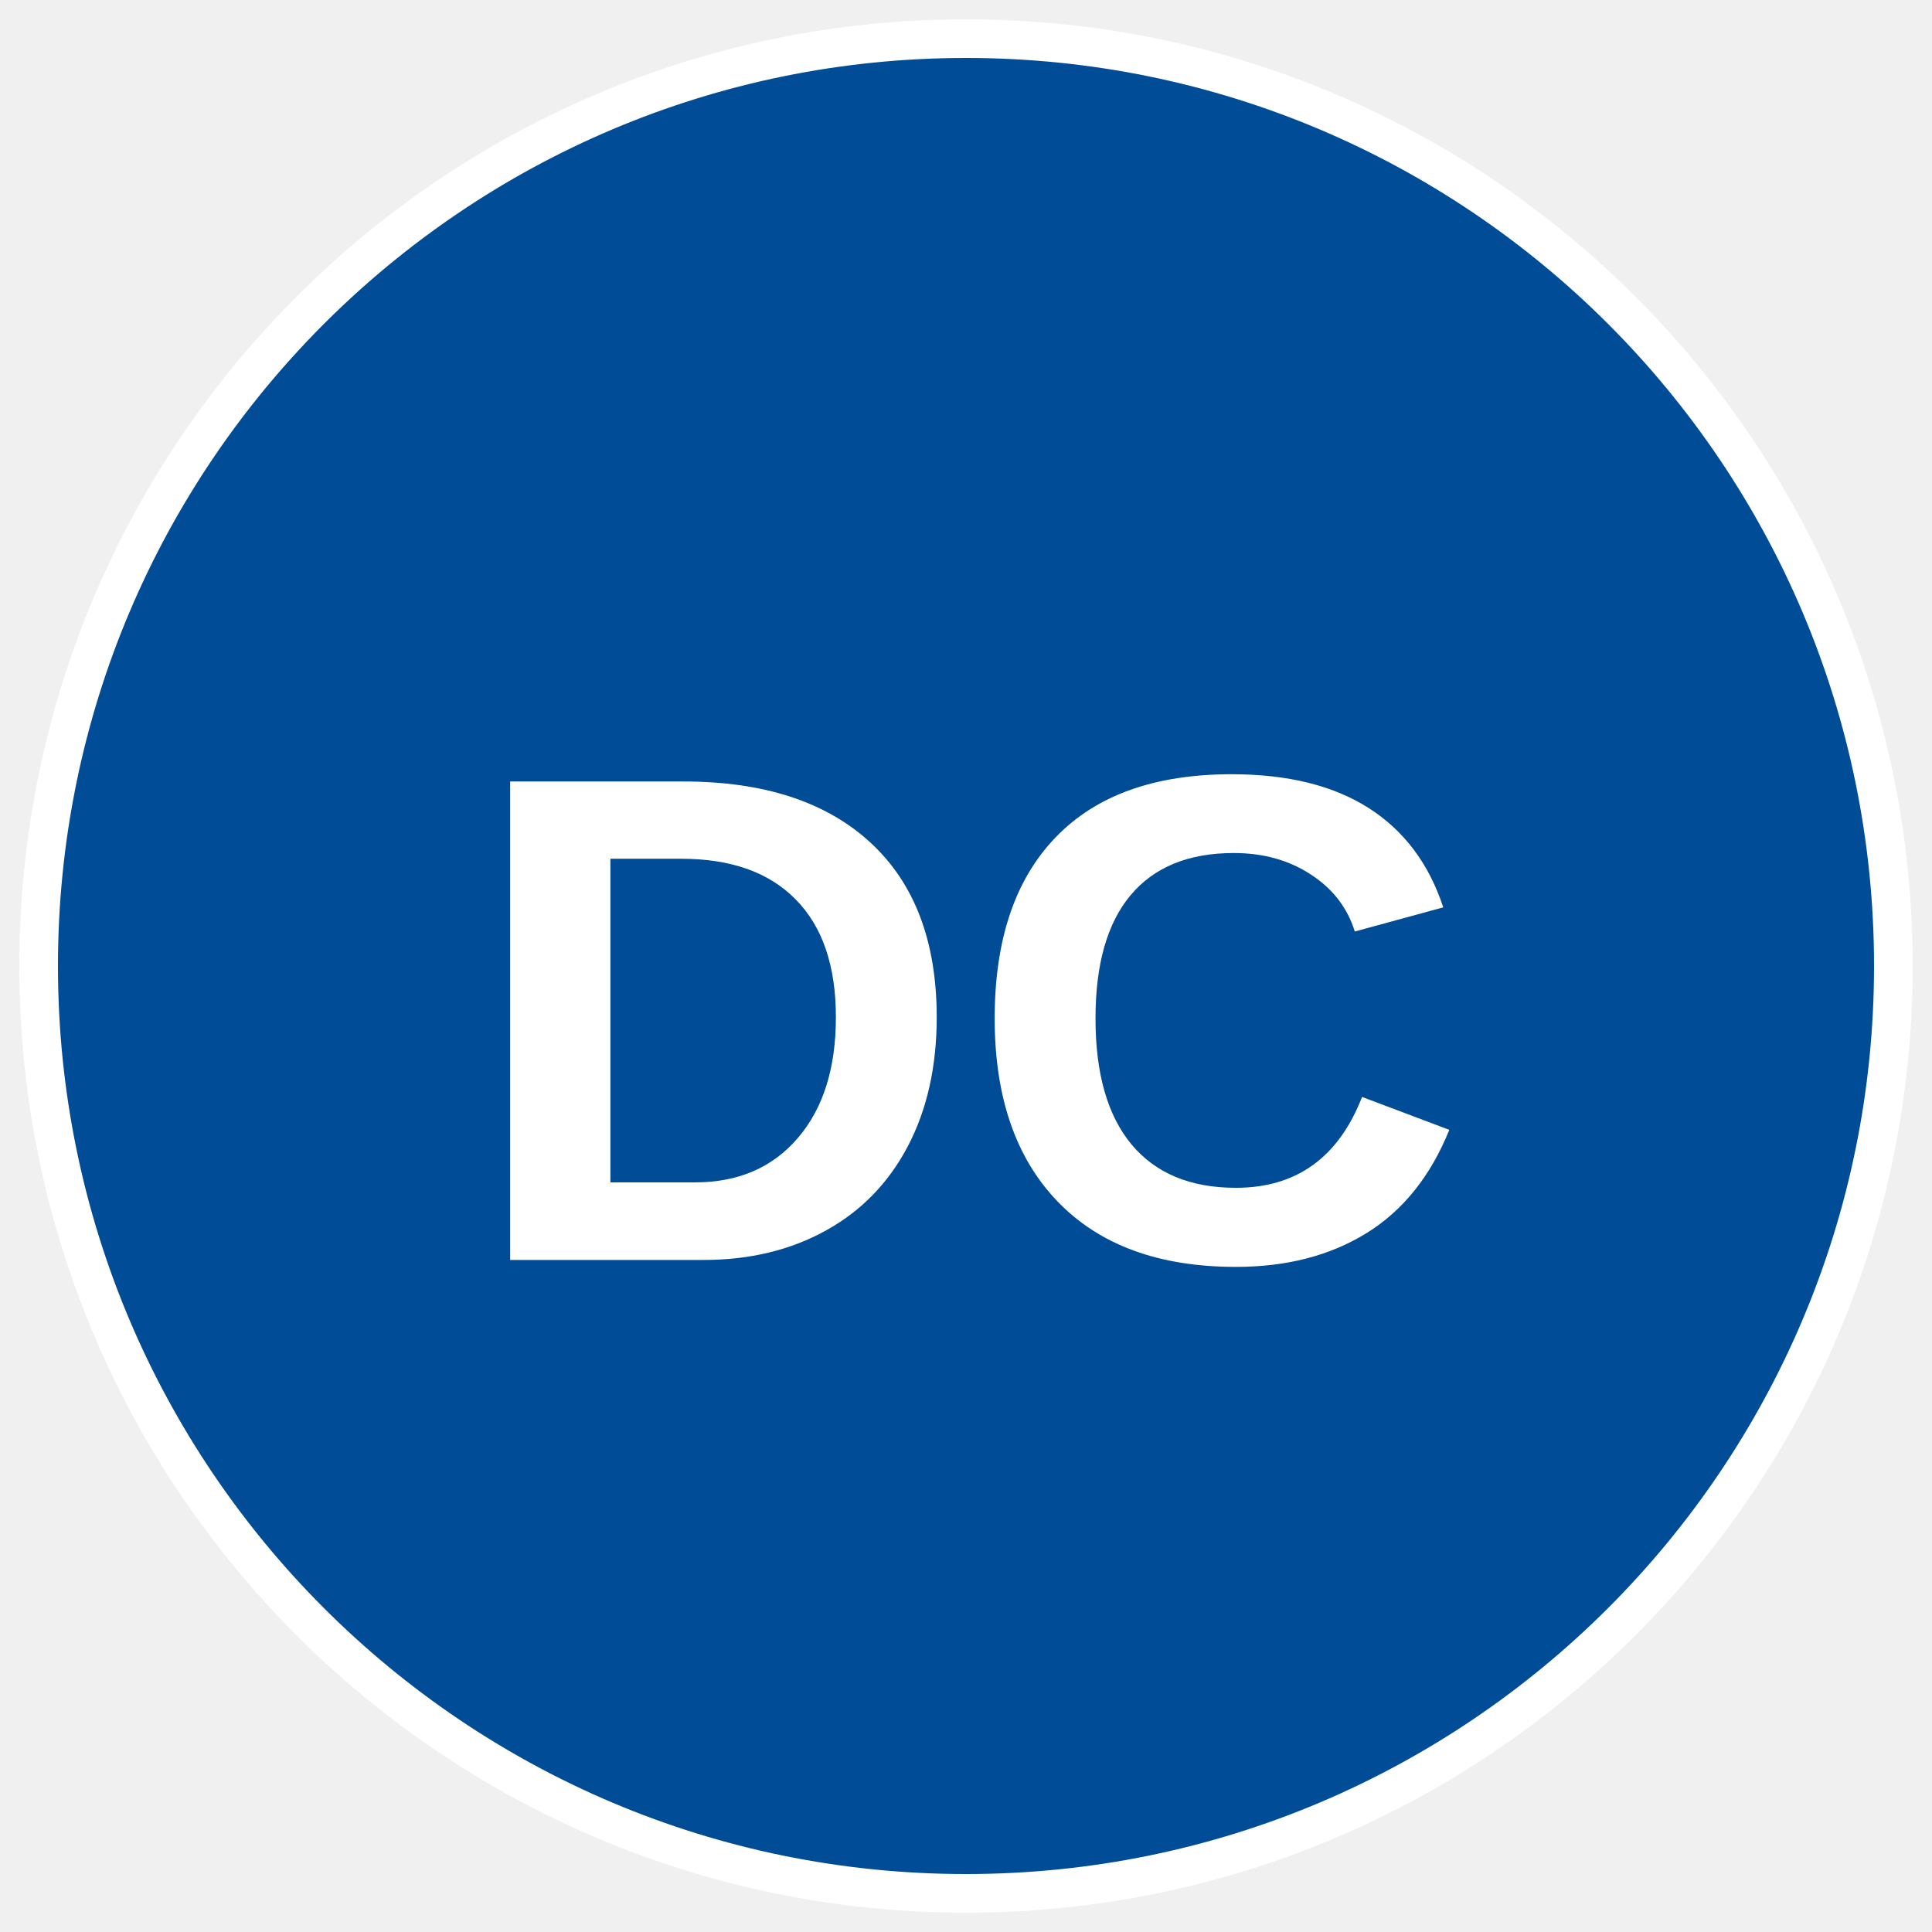
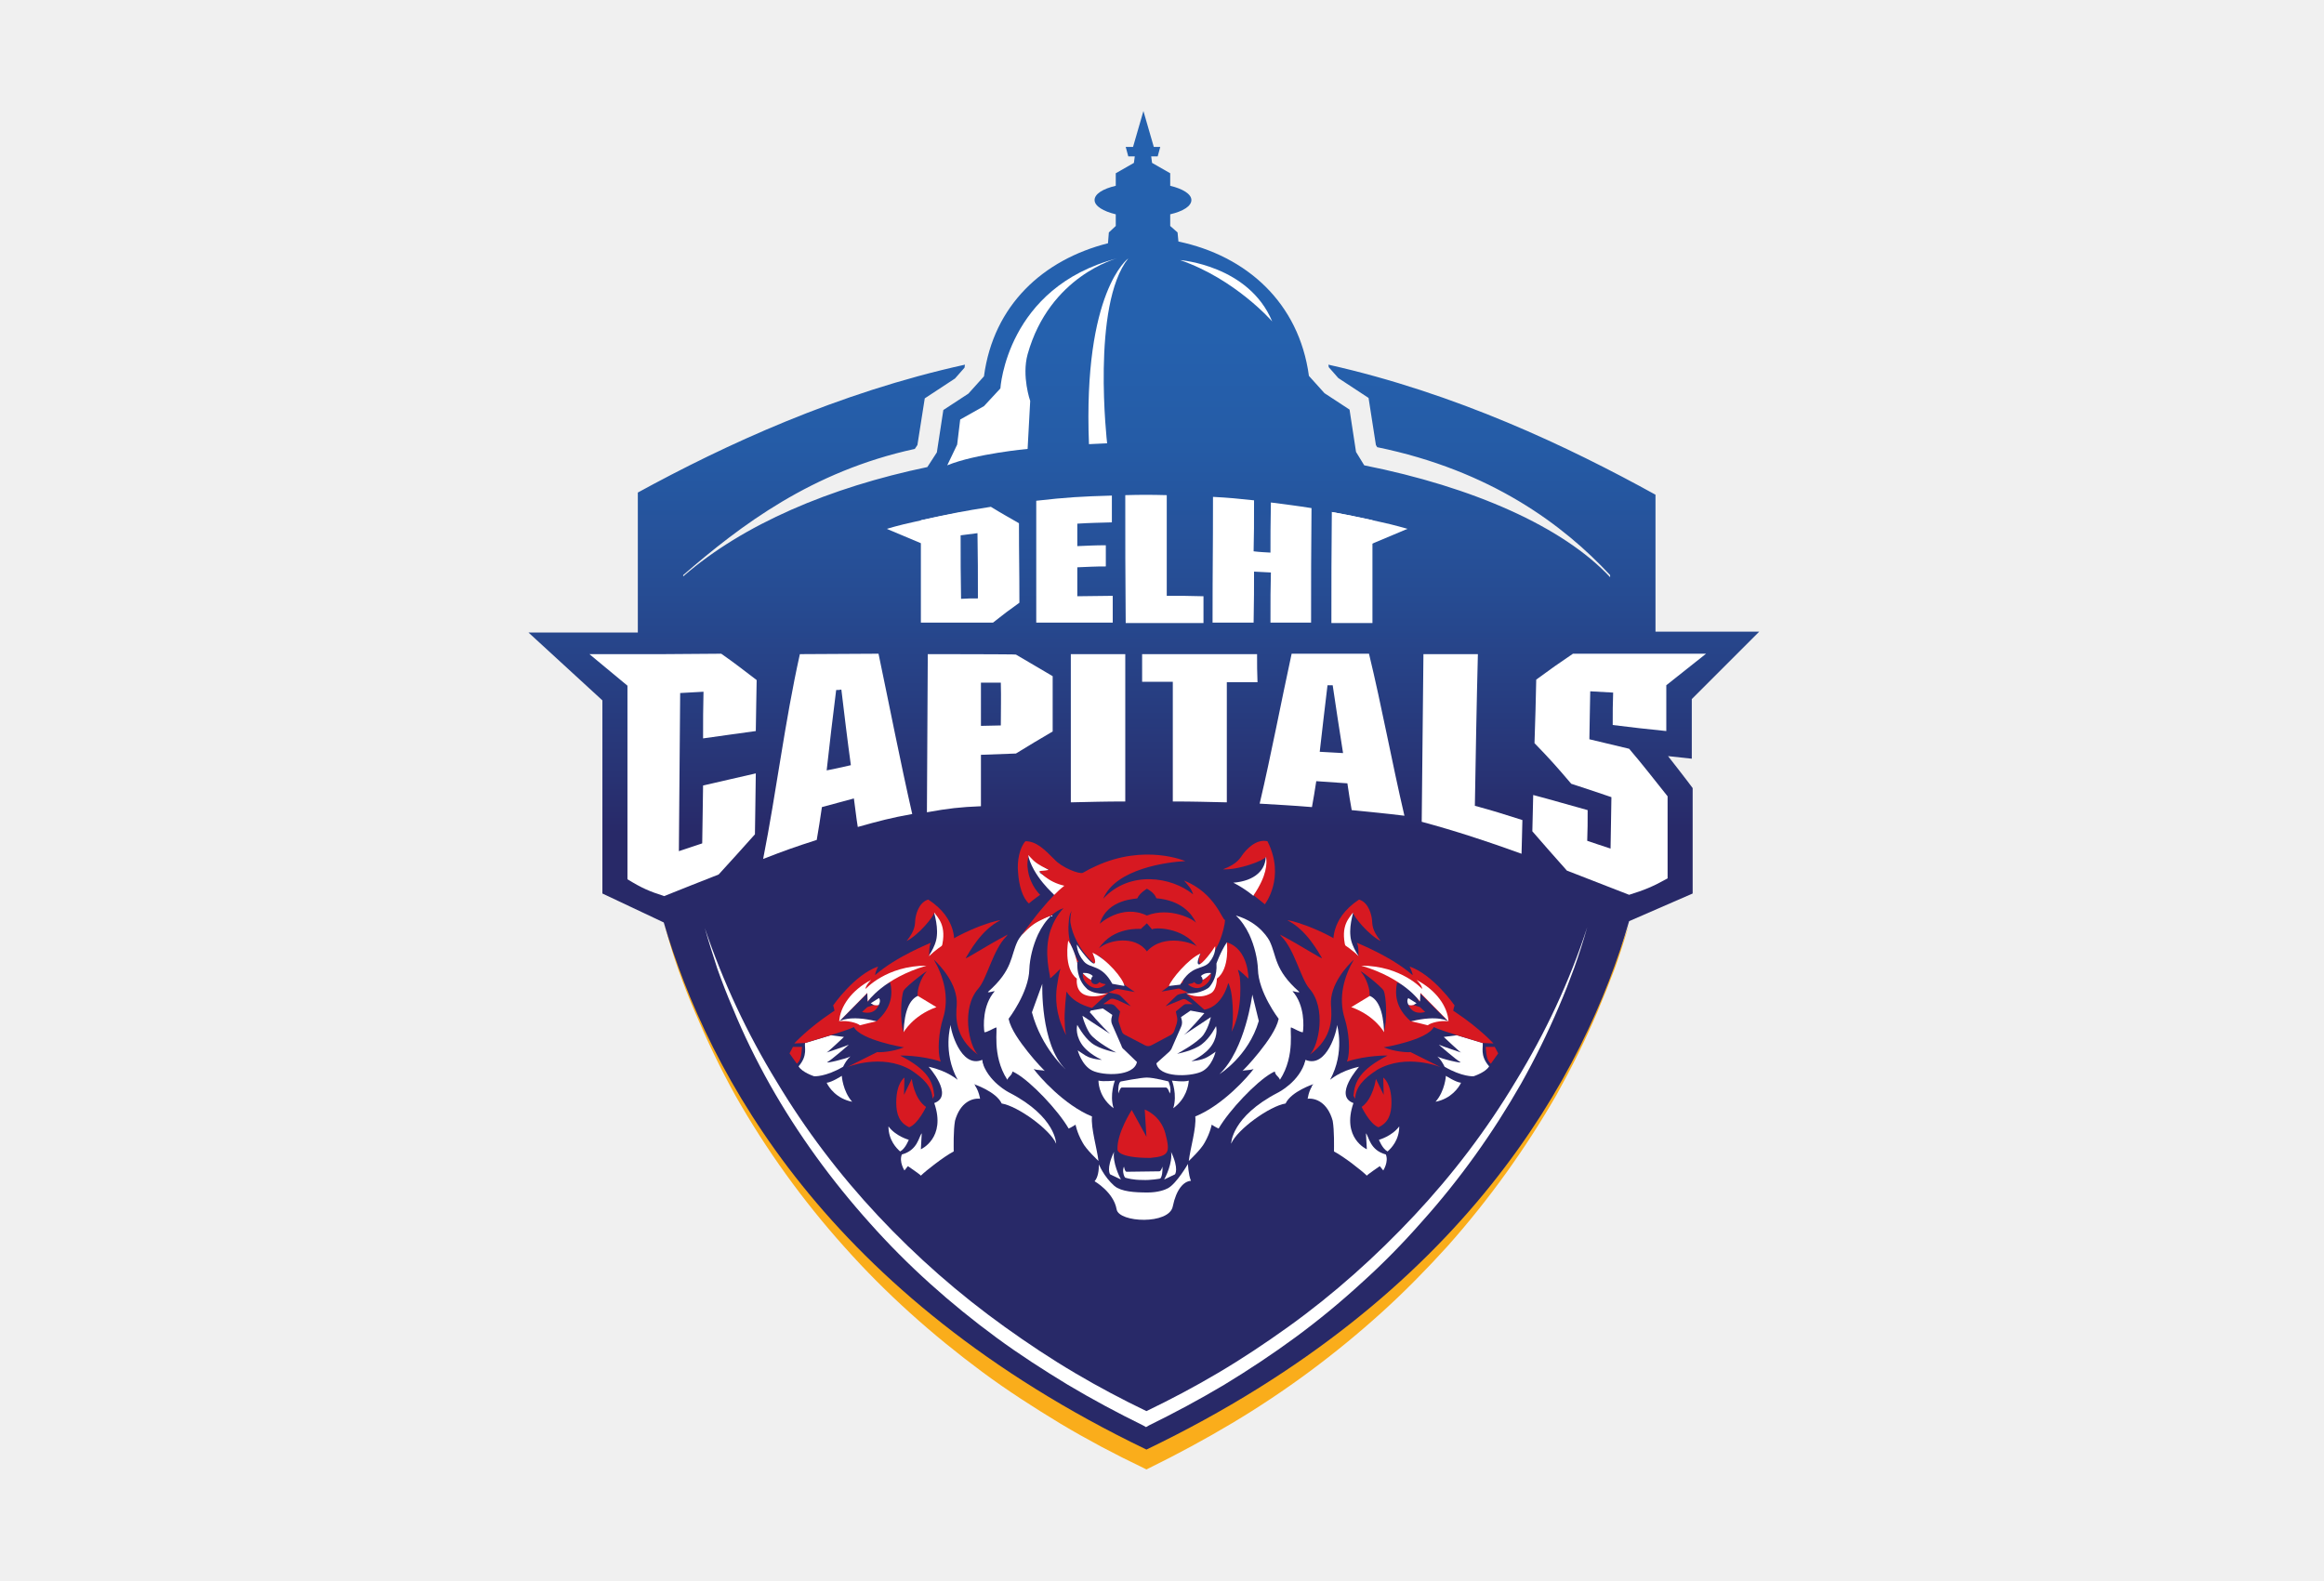
- <svg xmlns="http://www.w3.org/2000/svg" viewBox="0 0 100 100">
-   <circle cx="50" cy="50" r="48" fill="#004C97" stroke="#ffffff" stroke-width="2" />
-   <text x="50" y="55" font-family="Arial, sans-serif" font-weight="900" font-size="36" fill="#ffffff" text-anchor="middle" dominant-baseline="middle">DC</text>
+ <svg xmlns="http://www.w3.org/2000/svg" version="1.0" id="Layer_1" x="0px" y="0px" viewBox="0 0 537.8 365.9" style="enable-background:new 0 0 537.8 365.9;" xml:space="preserve">
+   <style type="text/css">
+ 	.st0{fill:#FAAD1B;}
+ 	.st1{fill:url(#SVGID_1_);}
+ 	.st2{fill:#FFFFFF;}
+ 	.st3{fill:#D71921;}
+ </style>
+   <g>
+     <path class="st0" d="M358.7,252.4c-7.4,12.2-16,23.6-25.7,34c-9.7,10.4-20.3,19.9-31.9,28.2c-5.8,4.1-29.7,17.7-35.8,20.7   c-6.1-3-58.1-38.4-67.8-48.7c-9.7-10.4-18.4-21.8-25.7-34c-7.5-12.2-13.5-25.2-18.1-38.7c1,3.4,2,6.9,3.2,10.3   c1.2,3.4,2.5,6.7,3.9,10c2.8,6.6,5.9,13.1,9.4,19.4c7.1,12.5,15.6,24.3,25.2,35c9.6,10.8,20.4,20.4,32,29c5.8,4.3,11.9,8.2,18,11.9   c6.2,3.7,12.6,7.1,19.1,10.2l0.8,0.4l0.8-0.4c6.5-3.2,12.8-6.6,19-10.3c6.2-3.7,12.2-7.7,18-12c5.8-4.3,11.4-8.9,16.7-13.7   c5.3-4.8,10.4-10,15.2-15.3c9.6-10.8,18-22.5,25.2-35c3.5-6.3,6.7-12.7,9.5-19.3c1.4-3.3,2.7-6.6,4-10c1.2-3.4,2.3-6.8,3.3-10.2   C372.3,227.3,366.2,240.3,358.7,252.4z" />
+     <linearGradient id="SVGID_1_" gradientUnits="userSpaceOnUse" x1="238.657" y1="337.903" x2="238.657" y2="75.292" gradientTransform="matrix(1.0541 0 0 -1.0541 13.1027 398.3678)">
+       <stop offset="0.126" style="stop-color:#2561AE" />
+       <stop offset="0.214" style="stop-color:#255CA7" />
+       <stop offset="0.343" style="stop-color:#264C93" />
+       <stop offset="0.495" style="stop-color:#283374" />
+       <stop offset="0.544" style="stop-color:#282968" />
+     </linearGradient>
+     <path class="st1" d="M386,175l5.5,0.6l0-13.8l15.6-15.6h-24v-31.7c-20.1-11.1-46.2-23.5-75.7-30.1c0,0.2,0.1,0.4,0.1,0.6l2.2,2.5   l7,4.6l1.7,10.9l0.3,0.5c26.3,5.4,43.1,18,53.9,29.6v0.5c-10.9-11.7-31.8-20.9-56.9-25.9l-1.9-3.1l-1.5-9.8l-5.8-3.8l-3.6-4   c-2.3-17-14.5-27.8-30.2-31.1l-0.2-2.1l-1.7-1.5v-2.7c3-0.7,4.9-1.9,4.9-3.3c0-1.4-2-2.6-4.9-3.3v-2.9l-4.2-2.4l-0.2-1.5h1.5   l0.6-2.2H267l-2.4-8.3l-2.4,8.3h-1.7l0.6,2.2h1.5l-0.2,1.5l-4.2,2.4v2.9c-3,0.7-4.9,1.9-4.9,3.3s2,2.6,4.9,3.3v2.7l-1.6,1.5   l-0.2,2.5c-15,3.8-26.5,14.3-28.7,30.8l-3.6,4l-5.8,3.8l-1.5,9.8l-2.2,3.4c-22.5,4.7-42.6,13.2-56.5,25.3v-0.3   c13.3-11.5,29.7-24,53.6-29.2l0.6-0.9l1.7-10.8l7-4.6l2.2-2.5c0-0.2,0.1-0.5,0.1-0.7c-29.5,6.5-55.6,18.6-75.7,29.6v32.4h-25.3   l17.1,15.7v44.7l14.2,6.7c10.3,35.2,37.9,86.5,111.7,122c74-35.6,101.5-87.1,111.7-122.3l14.7-6.4v-24.4l-1.2-1.6   C388.7,178.4,387.3,176.7,386,175z" />
+     <path class="st2" d="M350.8,250.2c-6.7,11.2-14.6,21.6-23.5,31.1c-8.9,9.5-18.6,18.2-29.2,25.8c-5.3,3.8-10.7,7.4-16.3,10.7   c-5.4,3.2-10.9,6.1-16.5,8.8c-5.6-2.7-11.1-5.6-16.5-8.8c-5.6-3.3-11-6.9-16.3-10.7c-10.6-7.6-20.4-16.2-29.3-25.7   c-8.9-9.5-16.8-19.9-23.5-31.1c-6.8-11.1-12.4-23.1-16.6-35.5c0.9,3.2,1.9,6.3,2.9,9.4c1.1,3.1,2.3,6.2,3.6,9.2   c2.5,6.1,5.4,12,8.6,17.7c6.5,11.5,14.3,22.2,23.1,32c8.8,9.9,18.7,18.7,29.3,26.5c5.3,3.9,10.9,7.5,16.5,10.9   c5.7,3.4,11.5,6.5,17.4,9.4l0.7,0.4l0.7-0.4c5.9-2.9,11.7-6,17.4-9.4c5.6-3.4,11.2-7.1,16.5-11c5.3-3.9,10.4-8.1,15.3-12.6   c4.9-4.4,9.5-9.1,13.9-14.1c8.8-9.8,16.5-20.6,23-32c3.2-5.7,6.1-11.6,8.7-17.7c1.3-3,2.5-6.1,3.6-9.1c1.1-3.1,2.1-6.2,3-9.4   C363.2,227.2,357.6,239.1,350.8,250.2z" />
+     <g>
+       <g>
+         <path class="st2" d="M221.5,102.9l0.7-5.8l5.5-3.1l3.8-4.1c0,0,1.4-23.4,27-30.1c0,0-15.6,4-20.7,22.2     c-1.4,5.1,0.6,10.8,0.6,10.8l-0.6,11.1c0,0-12,1.1-18.6,3.8L221.5,102.9z" />
+       </g>
+       <g>
+         <path class="st2" d="M273.1,60.2c0,0,15.9,1.2,21.3,14.2C294.4,74.4,285.9,64.6,273.1,60.2z" />
+       </g>
+       <g>
+         <path class="st2" d="M261.1,59.8c0,0-10.5,7.5-9.1,43l4.2-0.2C256.2,102.6,252.5,70.6,261.1,59.8z" />
+       </g>
+     </g>
+     <g>
+       <g>
+         <g>
+           <g>
+             <path class="st2" d="M213.1,120.4c6.4-1.4,9.7-2.1,16.2-3.1c2.6,1.6,3.9,2.3,6.5,3.8c0,8.4,0.1,10.1,0.1,18.4       c-2.4,1.7-3.7,2.7-6.1,4.6c-6.7,0-10,0-16.7,0C213.1,131.8,213.1,132.7,213.1,120.4z M226.2,123.4c-1.5,0.2-2.3,0.3-3.9,0.5       c0,6.6,0,8.1,0.1,14.7c1.6-0.1,2.3-0.1,3.9-0.1C226.3,131.8,226.3,130.2,226.2,123.4z" />
+             <path class="st2" d="M239.8,115.9c7-0.8,10.5-1,17.5-1.2c0,2.7,0,4,0,6.2c-3.2,0.1-4.8,0.1-8,0.3c0,2.2,0,3.2,0,5.2       c2.6-0.1,4-0.2,6.6-0.2c0,2,0,2.9,0,4.9c-2.6,0-4,0.1-6.6,0.2c0,2.6,0,3.8,0,6.7c3.3,0,4.9-0.1,8.2-0.1c0,2.3,0,3.5,0,6.2       c-7.1,0-10.6,0-17.7,0C239.8,130.1,239.8,130,239.8,115.9z" />
+             <path class="st2" d="M260.4,114.6c3.8-0.1,5.7-0.1,9.6,0c0,11.9,0,13.5,0,23.3c3.4,0,5.1,0,8.5,0.1c0,2.2,0,3.4,0,6.2       c-7.2,0-10.8,0-18,0C260.4,129.5,260.4,129.2,260.4,114.6z" />
+             <path class="st2" d="M294,127.9c0-4,0-6,0.1-11.6c3.8,0.5,5.6,0.7,9.4,1.3c-0.1,13.4-0.1,13.1-0.1,26.5c-3.8,0-5.6,0-9.4,0       c0-5.7,0-7.6,0.1-11.6c-1.6-0.1-2.3-0.1-3.9-0.2c0,4.1,0,6.1-0.1,11.8c-3.8,0-5.7,0-9.5,0c0-14.4,0.1-14.7,0.1-29.1       c3.8,0.2,5.7,0.4,9.5,0.8c0,5.7,0,7.7-0.1,11.8C291.7,127.8,292.5,127.8,294,127.9z" />
+             <path class="st2" d="M308.2,118.5c3.8,0.7,5.7,1.1,9.4,1.9c0,12.3,0,11.5,0,23.8c-3.8,0-5.7,0-9.5,0       C308.1,131.1,308.1,131.5,308.2,118.5z" />
+           </g>
+         </g>
+         <g>
+           <path class="st2" d="M308.2,118.5c0,0,4.7,0.8,11.2,2.3c3.3,0.7,6.3,1.6,6.3,1.6l-10.7,4.5L308.2,118.5z" />
+         </g>
+         <g>
+           <path class="st2" d="M222.7,118.5c0,0-4.7,0.8-11.2,2.3c-3.3,0.7-6.3,1.6-6.3,1.6l10.7,4.5L222.7,118.5z" />
+         </g>
+       </g>
+       <g>
+         <g>
+           <g>
+             <g>
+               <g>
+                 <path class="st2" d="M185.1,151.4c-3.5,15.7-5.4,31.7-8.5,47.4c4.9-1.9,7.4-2.8,12.4-4.4c0.5-2.8,0.7-4.3,1.2-7.6         c3-0.8,4.4-1.2,7.4-2c0.4,2.8,0.5,4.2,0.9,6.6c5-1.4,7.6-2.1,12.6-3c-2.8-12.3-5.2-24.7-7.8-37.1L185.1,151.4L185.1,151.4z          M191.3,178.3c0.7-6.2,1.4-12.4,2.2-18.6c0.5,0,0.7,0,1.2-0.1c0.7,5.8,1.4,11.7,2.2,17.5         C194.6,177.6,193.5,177.9,191.3,178.3z" />
+               </g>
+             </g>
+             <g>
+               <g>
+                 <path class="st2" d="M290.9,151.4c-8.9,0-17.8,0-26.6,0c0,2.6,0,3.8,0,6.4c2.9,0,4.3,0,7.1,0c0,9.2,0,18.4,0,27.7         c5,0,7.5,0.1,12.5,0.2c0-9.3,0-18.5,0-27.8c2.8,0,4.2,0,7.1,0C290.9,155.3,290.9,154,290.9,151.4z" />
+               </g>
+             </g>
+             <g>
+               <g>
+                 <path class="st2" d="M342,151.4h-12.6c-0.1,12.9-0.3,25.8-0.4,38.8c7.8,2.1,15.4,4.6,23.1,7.4c0.1-2.8,0.1-4.4,0.2-7.8         c-4.4-1.4-6.6-2.1-11-3.3C341.5,174.7,341.7,163,342,151.4z" />
+               </g>
+             </g>
+             <g>
+               <g>
+                 <path class="st2" d="M214.7,151.4c-0.1,12.2-0.1,24.4-0.2,36.6c5-0.9,7.6-1.2,12.5-1.4c0-4.8,0-7.2,0-11.9         c3.2-0.1,4.9-0.2,8.1-0.3c3.4-2.1,5.1-3.1,8.5-5.1c0-5.1,0-7.7,0-12.8c-3.4-2-5.1-3-8.5-5         C235.2,151.4,214.7,151.4,214.7,151.4z M231.6,167.9c-1.8,0-2.7,0.1-4.6,0.1c0-4,0-6,0-10c1.8,0,2.7,0,4.6,0         C231.7,161.9,231.6,163.9,231.6,167.9z" />
+               </g>
+             </g>
+             <g>
+               <g>
+                 <path class="st2" d="M247.8,185.7c5-0.1,7.6-0.2,12.6-0.2c0-11.4,0-22.7,0-34.1h-12.6C247.8,162.8,247.8,174.3,247.8,185.7z" />
+               </g>
+             </g>
+           </g>
+         </g>
+         <g>
+           <g>
+             <path class="st2" d="M311.8,181.3c-2.9-0.2-4.3-0.3-7.2-0.5c-0.4,2.6-0.6,3.8-1,6c-4.8-0.4-7.3-0.5-12.1-0.8       c2.7-11.5,4.9-23.2,7.4-34.7c7.1,0,10.7,0,17.9,0c3,12.4,5.3,25.1,8.2,37.5c-4.9-0.6-7.3-0.8-12.2-1.3       C312.4,185.3,312.2,184,311.8,181.3z M307.2,158.6c-0.7,5.9-1.1,9.2-1.8,15.4c2.2,0.1,3.2,0.2,5.4,0.3c-1-6.3-1.5-9.7-2.4-15.7       C308,158.6,307.7,158.6,307.2,158.6z" />
+           </g>
+         </g>
+         <path class="st2" d="M367.8,171.1c0.1-4.7,0.1-7,0.2-11.1c2.1,0.1,3.2,0.2,5.3,0.3c-0.1,2.8-0.1,4.4-0.1,7.5     c4.9,0.6,7.4,0.9,12.4,1.4c0-4.5,0-6.7,0-10.6l9.2-7.3h-17.7l0,0H364c-3.4,2.3-5.1,3.5-8.5,6c-0.1,5.3-0.2,8.5-0.4,14.7     c3.4,3.5,5.1,5.4,8.5,9.4c3.7,1.2,5.5,1.8,9.3,3.1c-0.1,5-0.1,7.5-0.2,11.9c-2.2-0.7-3.3-1.1-5.4-1.8c0.1-2.7,0.1-4.1,0.1-7.1     c-5.1-1.4-7.7-2.2-12.6-3.5c-0.1,3.5-0.1,5.2-0.2,8.4c3.2,3.7,4.8,5.5,8,9.1c5.6,2.2,8.5,3.3,14.4,5.6c3.5-1.1,5.3-1.8,8.9-3.8     v-19c-3.7-4.6-5.4-6.9-8.9-11C373.3,172.4,371.5,172,367.8,171.1z" />
+         <path class="st2" d="M153.4,151.4L153.4,151.4h-17l8.8,7.3c0,0,0,0,0,0c0,14.9,0,29.9,0,44.8c3.4,2.1,5.1,2.8,8.5,3.9     c5-2,7.5-3,12.6-5c3.3-3.6,5-5.5,8.4-9.3c0.1-5.1,0.1-8.1,0.2-14.1c-4.9,1.1-7.3,1.7-12.2,2.8c-0.1,5.6-0.1,8.4-0.2,13.4     c-2.2,0.7-3.2,1.1-5.4,1.8c0.1-12.2,0.2-24.4,0.3-36.6c2.2-0.1,3.3-0.2,5.4-0.3c-0.1,4.1-0.1,6.3-0.1,10.8     c4.8-0.7,7.3-1,12.2-1.7c0.1-5,0.1-7.4,0.2-11.8c-3.3-2.5-4.9-3.8-8.2-6.1L153.4,151.4L153.4,151.4z" />
+       </g>
+     </g>
+     <g>
+       <g>
+         <path class="st2" d="M285.4,204.3c0,0,2.3,1.1,4.6,3c0,0,5-2.1,2.9-9.5C293.1,201.3,290.4,203.9,285.4,204.3z" />
+         <path class="st2" d="M237.8,197.5c0,0,4.1,3.7,5.3,4l-2.6,0.4c0,0,4.3,3.2,7,3l-3.5,2.3C244.1,207.1,238.9,202.9,237.8,197.5z" />
+         <path class="st2" d="M241.2,227.7c0,0-0.5,14,5.4,19.8c0,0-5.6-4.9-7.8-13.2L241.2,227.7z" />
+         <path class="st2" d="M289.8,230.2c0,0-1.6,12.7-7.6,18.4c0,0,6.7-4.1,9.1-12.3L289.8,230.2z" />
+         <path class="st3" d="M293.3,194.7c-2.7-0.6-4.9,2-5.6,2.9c-0.7,0.9-1.2,2.3-4.7,3.6c3.6,0.2,9.4-2,10-2.9     c0.2,1.6,0.2,4.3-2.9,8.9l2.6,2.1C292.6,209.4,297.6,203.2,293.3,194.7z" />
+         <path class="st2" d="M267.6,246.1c0.6,3.4,7.7,3.1,10.3,2s3.4-4.7,3.4-4.7s-0.3,0.3-1.8,1.2s-3.8,1-3.8,1s3.3-1.4,4.8-3.8     c1.5-2.4,0.9-4.3,0.9-4.3s-1.3,2.7-3.3,4.2c-1.9,1.5-5.7,2.2-5.7,2.2s4.7-2.5,6.1-4.4c1.3-1.9,1.7-4.1,1.7-4.1s-7.2,4.8-6.2,4.1     c1-0.7,4.7-5,4.7-5l-3.2-0.6l-2.2,1.5l0.1,0.4c0.2,0.6,0.2,1.3-0.1,1.9l-2.1,4.8c-0.1,0.3-0.3,0.6-0.6,0.9L267.6,246.1z" />
+         <path class="st2" d="M270.3,275c-0.7,0.4-2.4,1-4.7,1c-3.1,0-6.1-0.2-7.7-1.5c-2.5-2.2-3.6-5-3.6-5c0,1.4-0.2,3-1,3.9     c0,0,4.4,2.5,5.1,6.5c0.5,3.1,12.2,3.6,13-0.7c0.8-3.9,2.5-5.8,4.2-5.9c-0.6-1.4-0.7-3.9-0.7-3.9S272.3,273.9,270.3,275z" />
+         <path class="st3" d="M288.9,226.5c0,0,0.1-6.8-5-8.4c0.1,2-1.1,4.1-1.5,4.8c1.5-0.7-0.9,2.3-1,3.4c-0.2,2.2-2,3.8-5.6,4     c-0.7-0.1-1.1-0.3-1.3-0.3l4.2,3.7c4.2-0.8,5.4-5.8,5.5-6.1c0-0.3,0.4,0.5,0.7,2c0.1,0.2,0.8,5.5,0.1,9.2     c2.8-5.3,1.9-12.7,1.9-12.7c-0.2-0.8-0.3-1.3-0.4-1.5C286.2,223.9,288.9,226.5,288.9,226.5z" />
+         <path class="st2" d="M252.3,234.2l-0.2,0c0,0,0.7,0.7,1.5,1.7c1.2,1.3,2.7,2.9,3.2,3.3c0.7,0.5-2.4-1.5-4.5-2.9     c-1-0.7-1.8-1.2-1.8-1.2s0.1,0.6,0.4,1.4c0.3,0.8,0.7,1.8,1.3,2.7c1.3,1.9,6.1,4.4,6.1,4.4s-3.8-0.7-5.7-2.2     c-1.9-1.5-3.3-4.2-3.3-4.2s-0.6,1.9,0.9,4.3c1.5,2.4,4.8,3.8,4.8,3.8s-2.4-0.1-3.8-1s-1.8-1.2-1.8-1.2s0.9,3.5,3.4,4.7     s9.6,1.4,10.3-2l-3-2.9c-0.3-0.2-0.5-0.5-0.6-0.9l-2.1-4.8c-0.3-0.6-0.3-1.3-0.1-1.9l0.1-0.4l-1.3-0.9l-0.9-0.6l-2.8,0.5     L252.3,234.2z" />
+         <path class="st2" d="M235.5,217.8c-1.7,3.5-1,6.6-6.9,11.8c0.3,0.2,1.2-0.2,1.6-0.2c-2.9,3.3-2.6,8.2-2.4,9.5     c0.5,0.1,2.1-0.9,2.7-1.1c0.5-0.2-1.1,6.4,2.6,12.1c0.4-0.9,1-0.9,1.2-1.9c0.2,0.1,0.5,0.2,0.8,0.4c3.5,2,9.7,8.5,12.2,12.8     c0.7-0.3,1.6-0.9,1.6-0.9s0.3,1.8,1.6,4.1c0.8,1.6,3.7,4.3,3.7,4.3c-0.3-2.7-1.8-7.7-1.5-10.3c-6.4-2.6-12.3-9.3-13.5-11     c0.9,0.4,2.2,0.2,2.6,0.5c-0.1-0.1-2-2-3.9-4.4c-1.9-2.4-4-5.3-4.5-7.7c0,0,4.7-6.1,4.8-11.5c0.1-2.4,0.8-5.4,2-8     c0.8-1.7,1.9-3.3,3.1-4.4C237.6,213.5,235.5,217.8,235.5,217.8z" />
+         <g>
+           <path class="st3" d="M276.4,227.3c0.2,0.3,0.5,0.5,0.9,0.5c0.6,0,1-0.4,1-1c0.8-0.3,1.4-1,1.9-1.5c0.1,0.4,0.1,1.8-1.6,2.9      c-2.1,1.3-3.7-0.4-3.7-0.4C275.5,227.7,276,227.6,276.4,227.3z" />
+           <path class="st2" d="M278.3,226.8C278.3,226.8,278.3,226.7,278.3,226.8c0-0.4-0.2-0.7-0.4-0.9c0.9-0.9,2.3-0.7,2.3-0.7      s0,0.1,0,0.1C279.7,225.8,279,226.5,278.3,226.8z" />
+         </g>
+         <g>
+           <path class="st3" d="M254.4,227.3c-0.2,0.3-0.5,0.5-0.9,0.5c-0.6,0-1-0.4-1-1c-0.8-0.3-1.4-1-1.9-1.5c-0.1,0.4-0.1,1.8,1.6,2.9      c2.1,1.3,3.7-0.4,3.7-0.4C255.3,227.7,254.8,227.6,254.4,227.3z" />
+           <path class="st2" d="M252.5,226.8C252.5,226.8,252.5,226.7,252.5,226.8c0-0.4,0.2-0.7,0.4-0.9c-0.9-0.9-2.3-0.7-2.3-0.7      s0,0.1,0,0.1C251.1,225.8,251.8,226.5,252.5,226.8z" />
+         </g>
+         <path class="st2" d="M254.2,250.1c0,1.2,0.5,4.2,3.5,6.4c-1-3.1,0.3-6.4,0.3-6.4S255.3,250.4,254.2,250.1z" />
+         <path class="st2" d="M275.1,250.1c-1.1,0.4-3.9,0-3.9,0s1.3,3.3,0.3,6.4C274.5,254.3,275,251.3,275.1,250.1z" />
+         <path class="st2" d="M259.4,250.3c0,0,4.6-0.9,6-0.9c1.6,0,5,0.9,5,0.9s0.8,1.8,0.3,2.8c0,0-0.4-1.4-0.9-1.4c-0.2,0-2.8,0-4.5,0     c-1.8,0-5.6,0-5.7,0c-0.4,0-0.8,1.4-0.8,1.4C258.7,252.4,258.8,250.4,259.4,250.3z" />
+         <g>
+           <path class="st2" d="M256.9,271.8l2.5,1.2c-0.3-0.5-2-4-1.6-6.4C255.9,270.6,256.9,271.8,256.9,271.8z" />
+           <path class="st2" d="M271.9,271.8c0,0,1-1.2-0.9-5.2c0.4,2.5-1.3,5.9-1.6,6.4L271.9,271.8z" />
+           <path class="st3" d="M261.9,256.9l3.4,6.2l-0.4-6.3c0,0,3.7,1.3,4.8,5.6c1.1,4.3,0.9,5.2-3.5,5.6c-7.7,0-7.6-1.9-7.6-1.9      C258.4,262.3,261.9,256.9,261.9,256.9z" />
+           <g>
+             <path class="st2" d="M268.4,272.8c0,0-2.2,0.4-4,0.3c-2.3,0-3.5-0.4-3.9-0.5c-0.1,0-0.2-0.1-0.3-0.3c-0.2-0.4-0.5-1.4-0.1-2.3       c0,0,0.2,1.2,0.6,1.2c0.1,0,7.5-0.1,7.6-0.1c0.4,0,0.7-1.1,0.7-1.1C269.1,270.8,268.9,272.7,268.4,272.8z" />
+           </g>
+         </g>
+         <path class="st2" d="M283.9,218.1c-1.5,2.3-2.4,4.9-2.4,4.9c0.2,2.9-0.9,4.5-1.6,5.4c-0.2,0.2-0.3,0.3-0.5,0.4     c-2.3,1.4-4.7,1.1-4.9,1.1c0,0,2.9,1.6,5.7,0c1.4-0.8,1.4-3.4,1.4-3.4C284.7,224.2,283.9,218.1,283.9,218.1z" />
+         <path class="st3" d="M274,203.8c1.2,1.4,1.7,1.9,2.1,3.2c-5-4.1-14.7-5.6-20.8,1c2.9-7,15-8.5,19-8.7c0,0-9.4-4.1-20.8,1.2     c-0.9,0.4-1.9,0.9-2.9,1.5c-0.8,0.4-4.9-1.2-6.6-3.1c0,0,0,0,0,0c-2.4-2.4-4.2-4.2-6.7-4.2c-1.3,1.4-2,4.5-1.7,7.3     c0.2,2.9,1,5.8,2.5,7.1c0.8-0.7,2.6-2,2.6-2s-2.2-2-2.8-5.5c-0.1-0.7-0.2-1.4-0.1-2.2c0-0.4,0.2-1.1,0.2-1.5     c0.2,0.3,0.9,1,1.2,1.3c1.1,1,2.8,1.8,3.4,2c0,0,0.1,0,0.1,0c0.7,0.2-2.2,0.4-2.2,0.4s1.8,2.5,5.8,3.4c0.1,0-3.2,2-10,11.6     c0.9-1,1.8-1.9,2.9-2.7c1.3-0.9,4.2-2.1,4.2-2.1c0.8-0.7,1.7-1.3,2.7-1.6c-1.5,1.6-2.4,3.4-3,5.1c-1.7,5.3,0,10.5-0.1,11     c-0.2,0.6,2.4-2.1,2.4-2.1s-0.4,1.3-0.7,3.4c-0.4,2.1-0.6,5.6,0.9,9.5c0.3,0.8,0.7,1.7,1.1,2.5c-0.2-1-0.3-1.9-0.3-2.8     c-0.2-2.6,0.4-7.2,0.4-7.3c1.2,1.9,3.3,3.1,5.9,3.8l3.9-3.6c-0.6,0.2-3.2,0.7-4.6-0.6c-0.1,0.4-0.2,0.5-0.2,1.1     c0,0-2.5-0.7-2.3-3.9c-2.2-3.1-1.2-4,0.1-3.6c-0.6-1.5-2.7-4.2-2.3-9c0-0.5,0.1-1.1,0.2-1.7c0,0,0.1-0.5,0.5-1.2     c-0.2,0.4-0.4,2.2-0.3,2.7c1,6.2,6.4,10.5,6.3,9.9c-0.1-0.7,0.6-1.4-0.3-2.3c1,0.1,2,1.1,3.2,3.8c0.3,0.7,3.4,3,3.4,3l0,0.1     l2.3,1.6l-3.8-0.7c-0.2,0-0.5,0-0.7,0.1l-1.6,0.7l2,0.4c0.3,0.1,0.6,0.2,0.8,0.4l2.4,2.4l-3-1.4l-0.9-0.3     c-0.4-0.1-0.8-0.1-1.1,0.2l-1.4,1l1.6,0c0.4,0,0.8,0.1,1.1,0.4l1.2,1.3l-0.3,1.4c-0.1,0.5-0.1,0.9,0.1,1.4l0.6,1.8     c0.1,0.3,0.3,0.6,0.7,0.8l4.6,2.4c0.5,0.3,1.1,0.3,1.6,0l4.5-2.4c0.3-0.2,0.5-0.4,0.7-0.8l0.6-1.8c0.1-0.4,0.2-0.9,0.1-1.4     l-0.3-1.4l1.7-1.4c0.2-0.2,0.5-0.3,0.7-0.3l1.5,0l-1.5-1c-0.3-0.2-0.6-0.2-0.9-0.1l-3.9,1.6l2.5-2.4c0.2-0.2,0.4-0.3,0.7-0.4     l2-0.4l-1.8-0.8c-0.1-0.1-0.3-0.1-0.4-0.1l-3.9,0.7l2.2-1.6l2.4-0.3l0.2-0.1c0,0,0.1-0.1,0.1-0.1c0.2-0.4-0.1-2.1,0.2-2.3     c0,0,0,0,0,0.1c0.3,0.1,1.7-3,4.1-4.5c-0.7,0.9-0.7,1.9-0.2,2.4c3.9-1.5,5.6-8.2,5.7-10.2C282.9,213.2,281.3,206.7,274,203.8z      M263.2,207.9c0.5-1.2,2.2-2.2,2.2-2.2s1.7,0.8,2.2,2.2c5.8,0.5,8.2,3.6,9.2,5.7c-0.5-0.8-6.1-3.8-11.4-1.7     c-5.8-2.8-10.9,1.9-10.9,1.9C256.3,207.8,263.4,208.1,263.2,207.9z M265.4,220.2c-2.7-3.8-8.9-2.7-11.1-0.7     c3.3-5.1,9.7-4.5,9.7-4.5l1.4-1.3c0,0,0.6,0.7,1.2,1.4c0.6-0.5,7.1-0.5,10.4,4C276.5,218.4,269.4,215.8,265.4,220.2z" />
+         <path class="st2" d="M257.4,227.7l2.8,0.5c-0.2-1.6-4-6.2-7.4-7.7c0,0,1.1,2.3,0.4,2.5c-0.7,0.2-3.4-3.4-4-4.4     c0,0-0.1,1.9,1.6,3.9C252.3,224.3,254.9,223.1,257.4,227.7z" />
+         <path class="st2" d="M273.1,227.9l-2.6,0.3c0.5-1.5,4.5-6.3,7.3-7.5c0,0-1.1,2.3-0.4,2.5c0.7,0.2,3.3-3.3,3.8-4.2     c0,0,0.3,1.8-1.4,3.8C278.2,224.5,275.7,223.3,273.1,227.9z" />
+         <path class="st2" d="M251.7,229c0,0-0.1-0.1-0.1-0.1c0,0-0.1,0-0.1-0.1c-0.8-0.7-2.3-2.5-2.2-5.9c0,0-0.6-3-2.1-5.2     c0,0-1.2,6.4,2,8.8c0,0-0.5,3.2,2.3,3.9c0,0,2,0.7,4.8-0.5C255.8,230.1,253.2,230.1,251.7,229z" />
+         <path class="st2" d="M293.8,217.8c1.7,3.5,1,6.6,6.9,11.8c-0.3,0.2-1.2-0.2-1.6-0.2c2.9,3.3,2.6,8.2,2.4,9.5     c-0.5,0.1-2.1-0.9-2.7-1.1c-0.5-0.2,1.1,6.4-2.6,12.1c-0.4-0.9-1-0.9-1.2-1.9c-0.2,0.1-0.5,0.2-0.8,0.4c-3.5,2-9.7,8.5-12.2,12.8     c-0.7-0.3-1.6-0.9-1.6-0.9s-0.3,1.8-1.6,4.1c-0.8,1.6-3.7,4.3-3.7,4.3c0.3-2.7,1.8-7.7,1.5-10.3c6.4-2.6,12.3-9.3,13.5-11     c-0.9,0.4-2.2,0.2-2.6,0.5c0.1-0.1,2-2,3.9-4.4c1.9-2.4,4-5.3,4.5-7.7c0,0-4.7-6.1-4.8-11.5c-0.1-2.4-0.8-5.4-2-8     c-0.8-1.7-1.9-3.3-3.1-4.4C291.7,213.5,293.8,217.8,293.8,217.8z" />
+       </g>
+       <g>
+         <g>
+           <path class="st2" d="M215.9,210.4c0,0,1.2,3.4,0.9,6.2c-0.2,2.7-2.5,5.5-2.5,5.5s3.8-2.3,4-2.4c0.1,0,0.5-4.8,0.6-4.9      c0.1-0.1-2.6-4.6-2.6-4.6L215.9,210.4z" />
+           <path class="st3" d="M202.2,232.6l-1.5,0.5l-1.2,1.1c0,0,2.1,0.8,3.4-0.8c0.2-0.3,0.4-0.6,0.5-0.8" />
+           <path class="st2" d="M202.2,232.6l-0.7-0.4l1.9-1.2c0,0,0.5,0.5,0,1.5C203.5,232.6,202.9,232.8,202.2,232.6z" />
+           <path class="st2" d="M191.5,245.8c0.8-0.4,5.2-4.2,4.9-4c-0.3,0.2-5.4,1.9-5.1,1.8c0.3-0.1,4-3.6,4-3.6l-3-0.4l-6,1.8      c-0.2,0.9,0.7,2.9-1.5,5.4c0.8,1.4,3.6,2.3,3.6,2.3s2.6,0.2,6.7-2.2c0.4-0.8,0.9-1.7,1.7-2.4C196.1,245,190.6,246.3,191.5,245.8      z" />
+           <path class="st3" d="M214.8,208.2c-2.3,0.7-2.9,3.7-3,4.7c-0.1,1,0.1,2.3-2,4.9c2.8-1.4,6.3-5.7,6.4-6.6c0.8,1.2,3,3,1.7,8.1      l2.9-0.7C220.7,218.6,221.9,212.8,214.8,208.2z" />
+           <path class="st2" d="M191.3,250.6c0.5,1.1,2.3,3.7,5.9,4.4c-2.2-2.5-2.4-6-2.4-6S192.5,250.5,191.3,250.6z" />
+           <path class="st2" d="M208.3,266.5c-0.8-0.7-2.7-2.6-2.7-5.8c1.7,2.3,4.7,3.1,4.7,3.1S209.5,265.9,208.3,266.5z" />
+           <path class="st3" d="M211,249.7l-1.8,3.7l0.1-4c0,0-1.9,1.2-1.9,5.8c0,2.8,0.8,4.7,3,5.7c2-0.7,3.9-4.7,3.9-4.7      C211.5,254.3,211,249.7,211,249.7z" />
+           <path class="st3" d="M183.5,242.3l-0.8,1.5l1.7,2.4c1-0.9,1-1.9,1.2-3.9C185.5,242.3,184.9,242.3,183.5,242.3z" />
+           <g>
+             <path class="st3" d="M221.4,232.6c-0.2,2.6-0.6,7.5,4.9,11.5c-2.1-2.1-3.9-10.8,0.1-15.3c2-2.3,3.4-9,6.5-12.1       c0.1-0.1,0.3-0.4,0.3-0.4c-5.5,2.9-9.9,5.9-9.7,5.4c0.7-1.1,3.5-6.5,8-8.7c-1.6,0-11.4,3.3-16.5,8.3c0.1-0.6-0.1-2,0.4-3.1       c-0.1,0.1-7.9,3.1-12.9,7.5c0-0.5,0.5-1.6,0.7-2c-5.5,1.9-10.4,9-10.4,9s0.3,0.9,0.3,1.3c0,0,0,0-0.1,0       c-0.2,0.1-0.6,0.4-0.6,0.4c-5.4,3.6-8.6,7.1-8.6,7.1l2.5-0.1l5.9-1.8c0.7-0.2,4.8-1.5,5.4-1.9c1.5,3,11.4,4.7,11.6,4.7       c-2.7,1.1-5.8,1.2-6.2,1.1l-7,3.5c0,0,7.9-3.3,14.7,0.6c3.1,2,5,4,5.1,6.7l0.4-0.7c-0.3-3.3-1.5-6-7.9-9.3c0,0,4.8-0.1,9.4,1.4       c-0.9-2.3-0.4-7.1,0.5-9.9c1.6-5,0.1-9.9-2.1-13.7C217.6,223.5,221.7,227.8,221.4,232.6z M202.8,236.4c-4.7-1.1-8.1-0.3-8.6,0       l6.5-6.5l0.1,2c1.8-2.9,2.2-3.4,5.2-4.5C206.6,229.9,206.5,233.2,202.8,236.4z M214.3,225c-1.1,1.2-2.2,4.2-1.9,5.5       c-3.1,2.1-3.3,8.4-3.3,8.4c-0.9-2.4-0.6-8.3,0-9.6C209.7,228.2,215.4,223.9,214.3,225z" />
+           </g>
+           <g>
+             <path class="st2" d="M223.9,249.6c0,0,2-0.3,5.1,1.9c-1-1.2-1.7-6.2-1.7-6.2c-5,2.1-7.4-7.1-7.3-8.1c0,0-1.9,6.3,1.6,12.7       c0,0.1-2.1-2-6.7-3c0,0,6,6.7,1.3,8.4c0,0,0,0,0,0c2.8,8.1-3.1,10.7-3.1,10.7l0.2-3.7c-0.7,0.8-0.9,3.9-4.6,4.9       c-0.7,1.7,0.6,3.7,0.6,3.7l0.8-1c0,0,2.8,1.9,3,2.2c1.1-1.1,5.3-4.4,7.6-5.6c0-1.1-0.1-4.8,0.3-7.1c1.2-4.3,4-5.3,5.8-5.1       C226.6,253.2,226,250.8,223.9,249.6z" />
+           </g>
+           <path class="st2" d="M194.2,236.4c0.2-3.4,2.8-7.2,7.4-9.6c-0.8,0.8-1.3,1.5-1.3,2.1c0,0,4.8-5.4,14.1-5.4      c-9.9,2.9-13.6,8.3-13.6,8.3l-0.1-2L194.2,236.4z" />
+           <path class="st2" d="M194.2,236.4c0,0,2.3-1.6,8.7,0c0-0.1-3.9,0.9-3.9,0.9C198.3,236.7,195.9,236.1,194.2,236.4z" />
+           <path class="st2" d="M216.7,233.1l-4.3-2.6c-1.8,0.8-3.1,3.2-3.3,8.4C209.1,239,211.1,235.1,216.7,233.1z" />
+         </g>
+         <path class="st2" d="M225.3,250.9c0,0,5.2,1.7,6.5,4.5c3.7,0.6,11.2,6,12.6,9.3c0,0,0-6.2-10.8-11.8c0,0-5.1-2.5-6.4-7.5     c0,0-2.6,3.8-4.1,3.4c-0.7-0.2-3.2,3.8,1.1,4.8C224,252.8,226.6,251.8,225.3,250.9z" />
+       </g>
+       <g>
+         <g>
+           <path class="st2" d="M313.4,210.4c0,0-1.2,3.4-0.9,6.2c0.2,2.7,2.5,5.5,2.5,5.5s-3.8-2.3-4-2.4c-0.1,0-0.5-4.8-0.6-4.9      c-0.1-0.1,2.6-4.6,2.6-4.6L313.4,210.4z" />
+           <path class="st3" d="M327.1,232.6l1.5,0.5l1.2,1.1c0,0-2.1,0.8-3.4-0.8c-0.2-0.3-0.4-0.6-0.5-0.8" />
+           <path class="st2" d="M327.1,232.6l0.7-0.4l-1.9-1.2c0,0-0.5,0.5,0,1.5C325.9,232.6,326.4,232.8,327.1,232.6z" />
+           <path class="st2" d="M337.9,245.8c-0.8-0.4-5.2-4.2-4.9-4c0.3,0.2,5.4,1.9,5.1,1.8c-0.3-0.1-4-3.6-4-3.6l3-0.4l6,1.8      c0.2,0.9-0.7,2.9,1.5,5.4c-0.8,1.4-3.6,2.3-3.6,2.3s-2.6,0.2-6.7-2.2c-0.4-0.8-0.9-1.7-1.7-2.4      C333.2,245,338.8,246.3,337.9,245.8z" />
+           <path class="st3" d="M314.5,208.2c2.3,0.7,2.9,3.7,3,4.7c0.1,1-0.1,2.3,2,4.9c-2.8-1.4-6.3-5.7-6.4-6.6c-0.8,1.2-3,3-1.7,8.1      l-2.9-0.7C308.7,218.6,307.5,212.8,314.5,208.2z" />
+           <path class="st2" d="M338.1,250.6c-0.5,1.1-2.3,3.7-5.9,4.4c2.2-2.5,2.4-6,2.4-6S336.9,250.5,338.1,250.6z" />
+           <path class="st2" d="M321.1,266.5c0.8-0.7,2.7-2.6,2.7-5.8c-1.7,2.3-4.7,3.1-4.7,3.1S319.9,265.9,321.1,266.5z" />
+           <path class="st3" d="M318.4,249.7l1.8,3.7l-0.1-4c0,0,1.9,1.2,1.9,5.8c0,2.8-0.8,4.7-3,5.7c-2-0.7-3.9-4.7-3.9-4.7      C317.8,254.3,318.4,249.7,318.4,249.7z" />
+           <path class="st3" d="M345.9,242.3l0.8,1.5l-1.7,2.4c-1-0.9-1-1.9-1.2-3.9C343.8,242.3,344.5,242.3,345.9,242.3z" />
+           <g>
+             <path class="st3" d="M308,232.6c0.2,2.6,0.6,7.5-4.9,11.5c2.1-2.1,3.9-10.8-0.1-15.3c-2-2.3-3.4-9-6.5-12.1       c-0.1-0.1-0.3-0.4-0.3-0.4c5.5,2.9,9.9,5.9,9.7,5.4c-0.7-1.1-3.5-6.5-8-8.7c1.6,0,11.4,3.3,16.5,8.3c-0.1-0.6,0.1-2-0.4-3.1       c0.1,0.1,7.9,3.1,12.9,7.5c0-0.5-0.5-1.6-0.7-2c5.5,1.9,10.4,9,10.4,9s-0.3,0.9-0.3,1.3c0,0,0,0,0.1,0c0.2,0.1,0.6,0.4,0.6,0.4       c5.4,3.6,8.6,7.1,8.6,7.1l-2.5-0.1l-5.9-1.8c-0.7-0.2-4.8-1.5-5.4-1.9c-1.5,3-11.4,4.7-11.6,4.7c2.7,1.1,5.8,1.2,6.2,1.1l7,3.5       c0,0-7.9-3.3-14.7,0.6c-3.1,2-5,4-5.1,6.7l-0.4-0.7c0.3-3.3,1.5-6,7.9-9.3c0,0-4.8-0.1-9.4,1.4c0.9-2.3,0.4-7.1-0.5-9.9       c-1.6-5-0.1-9.9,2.1-13.7C311.8,223.5,307.7,227.8,308,232.6z M326.5,236.4c4.7-1.1,8.1-0.3,8.6,0l-6.5-6.5l-0.1,2       c-1.8-2.9-2.2-3.4-5.2-4.5C322.8,229.9,322.8,233.2,326.5,236.4z M315,225c1.1,1.2,2.2,4.2,1.9,5.5c3.1,2.1,3.3,8.4,3.3,8.4       c0.9-2.4,0.6-8.3,0-9.6C319.6,228.2,314,223.9,315,225z" />
+           </g>
+           <g>
+             <path class="st2" d="M305.5,249.6c0,0-2-0.3-5.1,1.9c1-1.2,1.7-6.2,1.7-6.2c5,2.1,7.4-7.1,7.3-8.1c0,0,1.9,6.3-1.6,12.7       c0,0.1,2.1-2,6.7-3c0,0-6,6.7-1.3,8.4c0,0,0,0,0,0c-2.8,8.1,3.1,10.7,3.1,10.7l-0.2-3.7c0.7,0.8,0.9,3.9,4.6,4.9       c0.7,1.7-0.6,3.7-0.6,3.7l-0.8-1c0,0-2.8,1.9-3,2.2c-1.1-1.1-5.3-4.4-7.6-5.6c0-1.1,0.1-4.8-0.3-7.1c-1.2-4.3-4-5.3-5.8-5.1       C302.8,253.2,303.3,250.8,305.5,249.6z" />
+           </g>
+           <path class="st2" d="M335.2,236.4c-0.2-3.4-2.8-7.2-7.4-9.6c0.8,0.8,1.3,1.5,1.3,2.1c0,0-4.8-5.4-14.1-5.4      c9.9,2.9,13.6,8.3,13.6,8.3l0.1-2L335.2,236.4z" />
+           <path class="st2" d="M335.2,236.4c0,0-2.3-1.6-8.7,0c0-0.1,3.9,0.9,3.9,0.9C331.1,236.7,333.5,236.1,335.2,236.4z" />
+           <path class="st2" d="M312.7,233.1l4.3-2.6c1.8,0.8,3.1,3.2,3.3,8.4C320.3,239,318.3,235.1,312.7,233.1z" />
+         </g>
+         <path class="st2" d="M304,250.9c0,0-5.2,1.7-6.5,4.5c-3.7,0.6-11.2,6-12.6,9.3c0,0,0-6.2,10.8-11.8c0,0,5.1-2.5,6.4-7.5     c0,0,2.6,3.8,4.1,3.4c0.7-0.2,3.2,3.8-1.1,4.8C305.3,252.8,302.7,251.8,304,250.9z" />
+       </g>
+     </g>
+   </g>
</svg>
